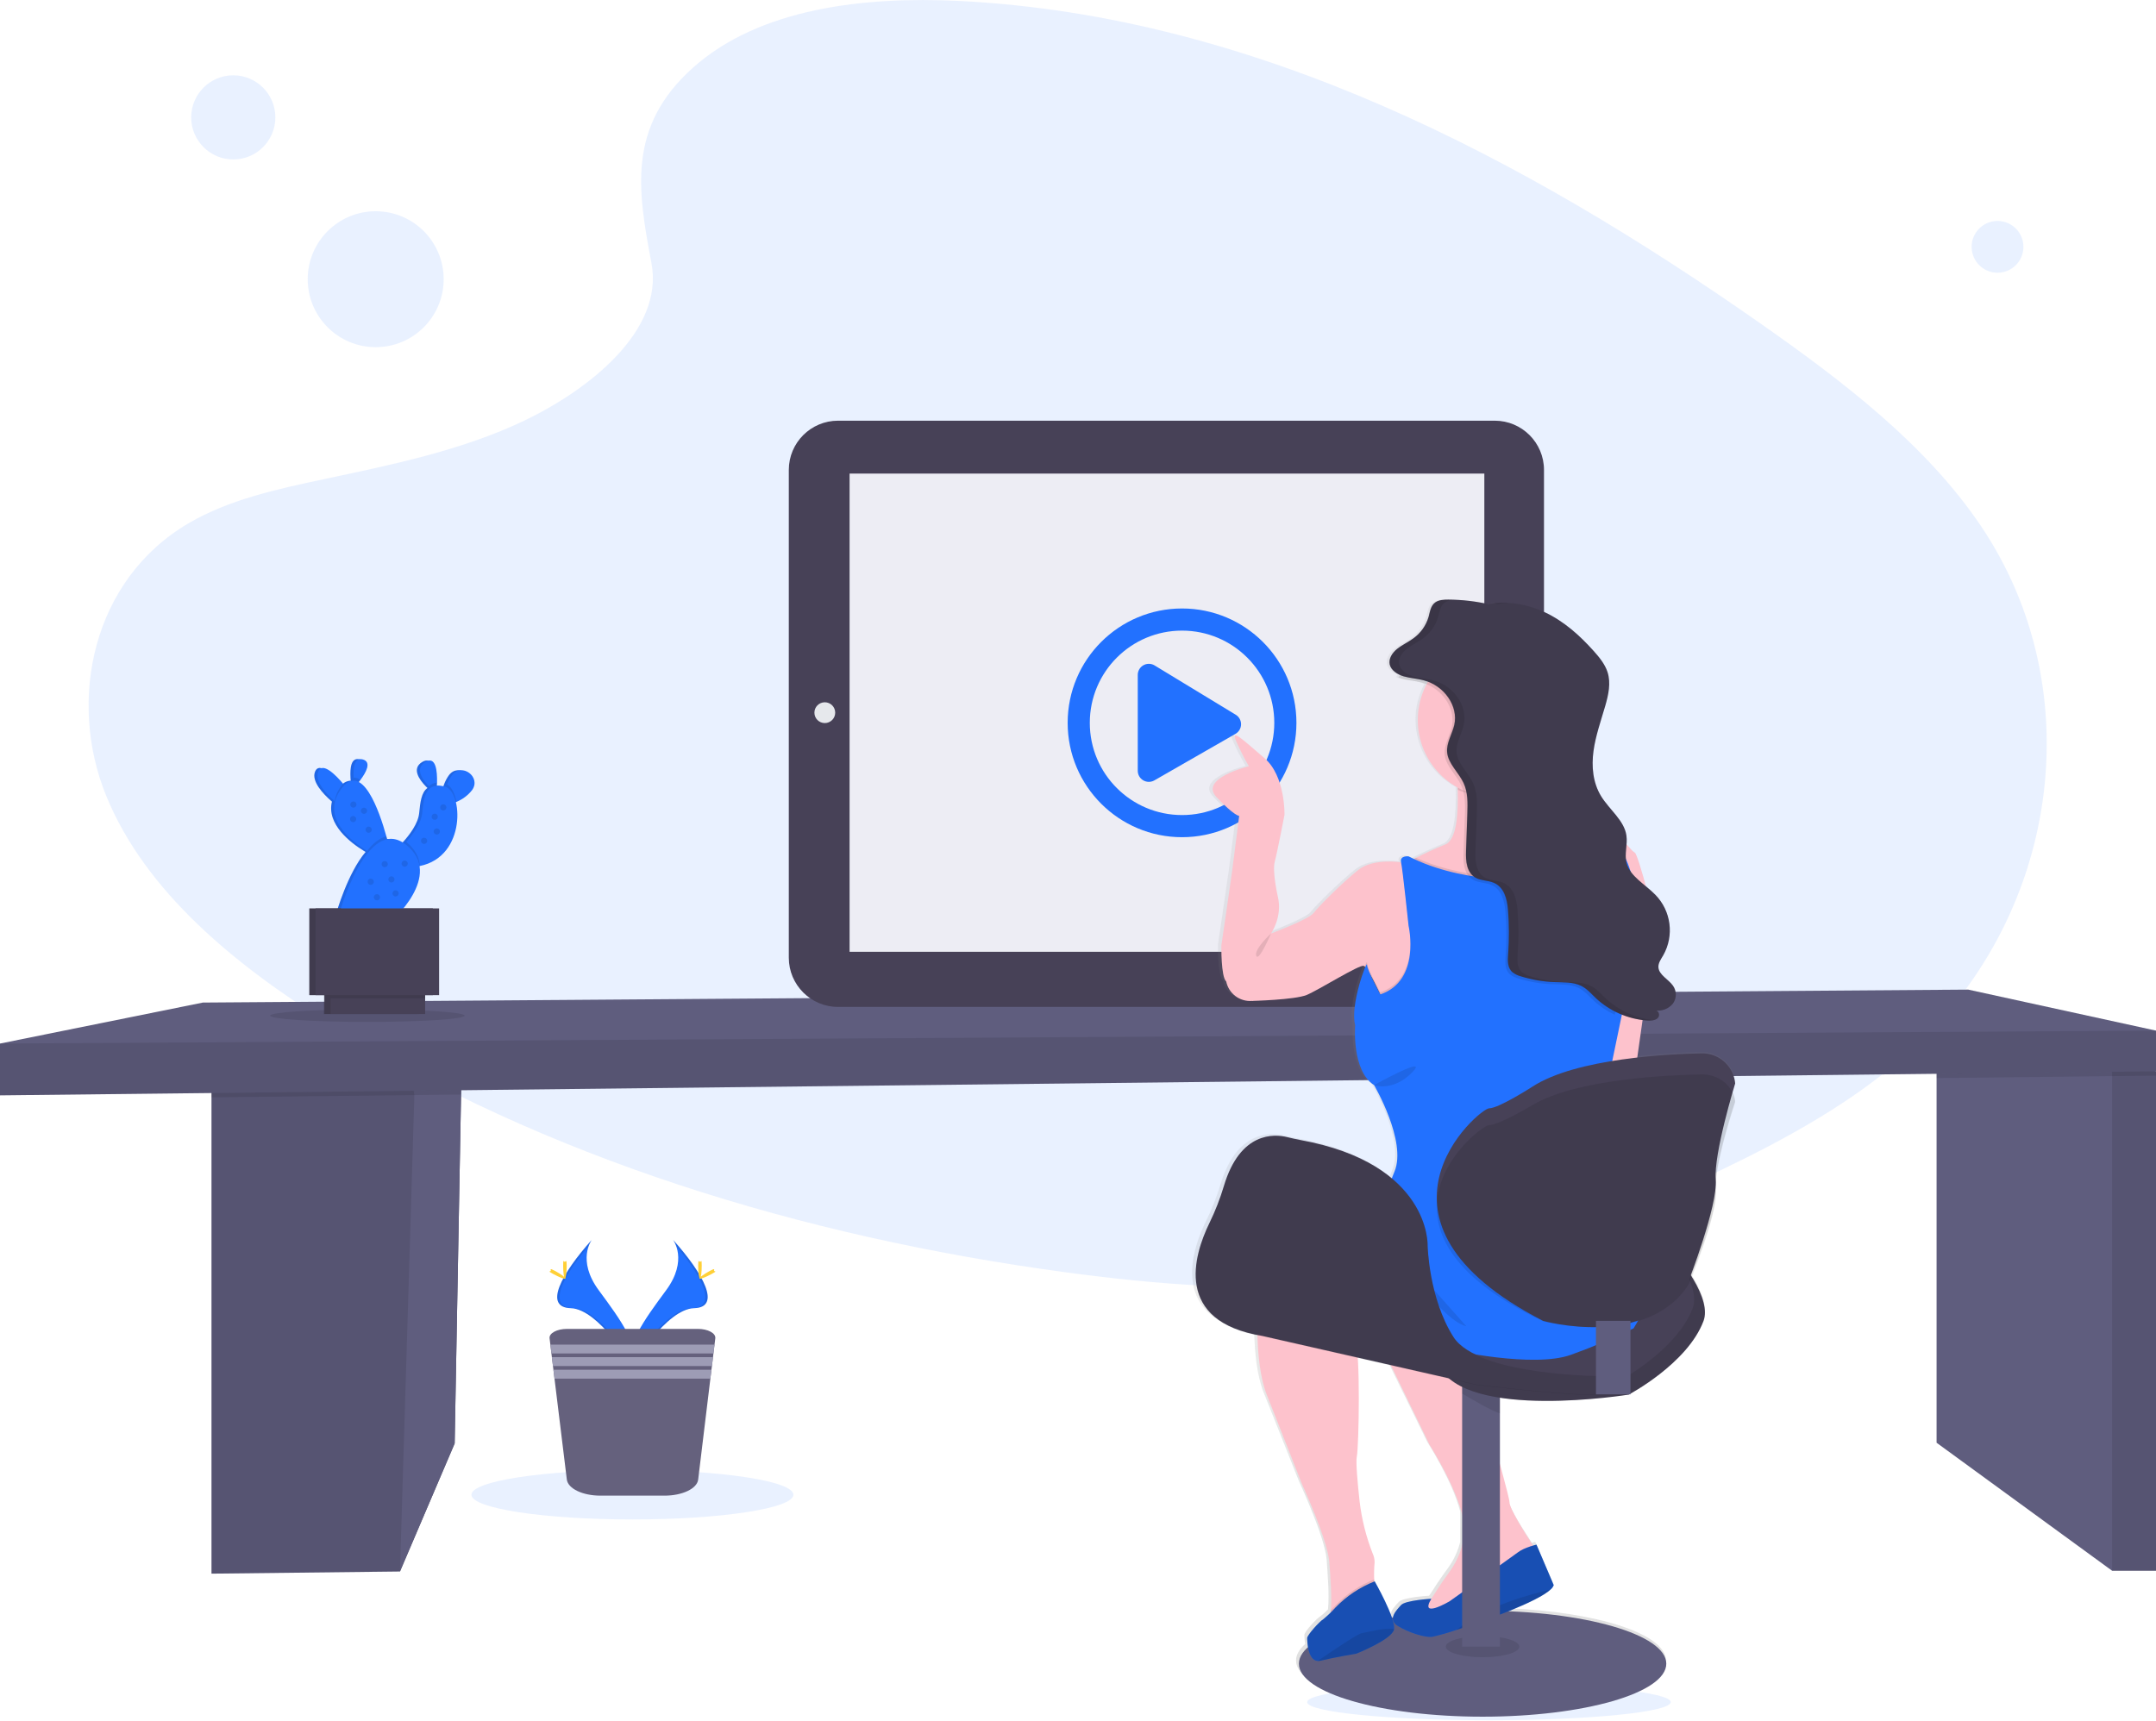
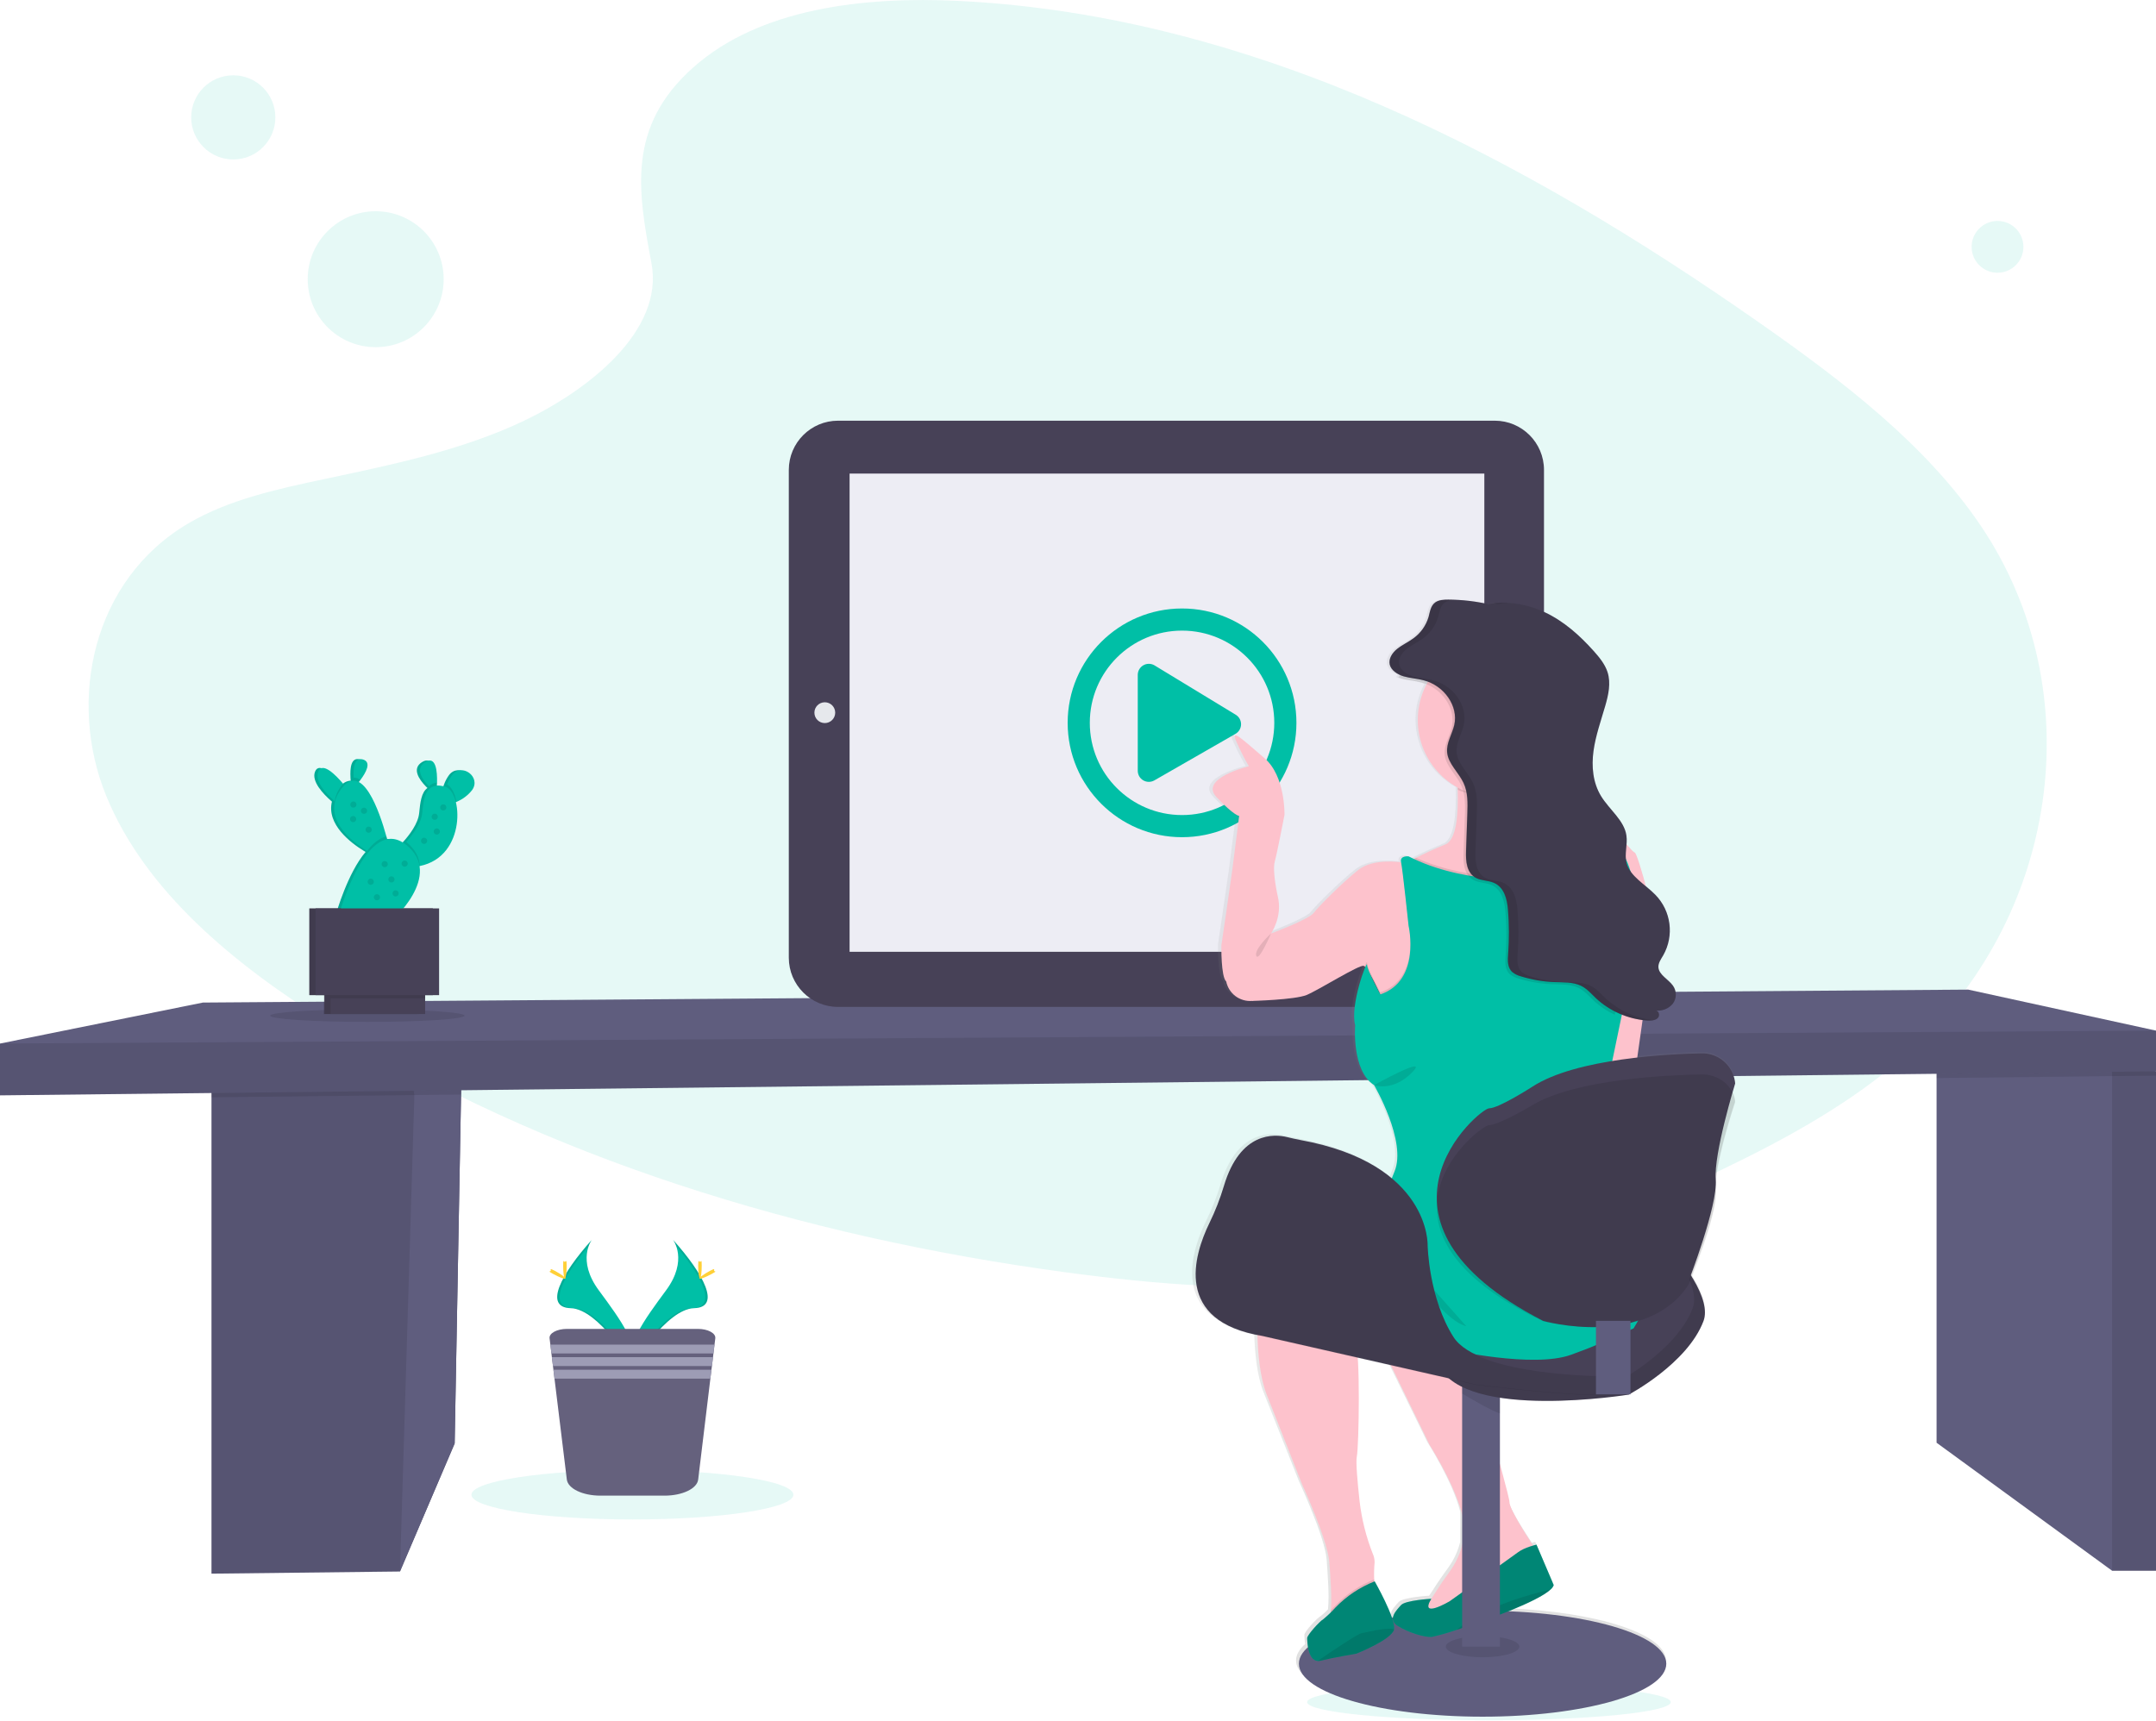
<svg xmlns="http://www.w3.org/2000/svg" id="26e08365-e7f3-4f87-b2fd-e29738693ebb" data-name="Layer 1" width="999" height="797.25" viewBox="0 0 999 797.25">
  <defs>
    <linearGradient id="c24143ca-a0c1-48a5-a3b5-0343775bf348" x1="778.67" y1="845.35" x2="778.67" y2="329.26" gradientUnits="userSpaceOnUse">
      <stop offset="0" stop-color="gray" stop-opacity="0.25" />
      <stop offset="0.54" stop-color="gray" stop-opacity="0.12" />
      <stop offset="1" stop-color="gray" stop-opacity="0.1" />
    </linearGradient>
  </defs>
-   <path d="M421.71,82.64c30.78-27.43,79.11-33,123.09-30.84,138.16,6.87,262.87,73.56,370.74,149,39.05,27.31,77.5,56.74,102.85,94.35,51.6,76.57,36.3,182.63-35.46,245.7-24.41,21.46-54,37.91-84.39,52.5-54,25.93-112.31,46.74-173.62,52.67-43.73,4.22-88,.79-131.46-5.11C472,624.45,352.81,588,252.9,525.72c-43.82-27.33-85.13-61.3-103.19-105.52S143.21,320,188,293.8c18.51-10.82,40.64-15.71,62.3-20.3,31.89-6.76,64.29-13.42,93.06-27.15,29.72-14.19,64.92-41.63,59-73C396,139.63,391,110,421.71,82.64Z" transform="translate(-100.5 -51.37)" fill="#2271ff" opacity="0.1" />
-   <circle cx="174.08" cy="129.4" r="31.5" fill="#2271ff" opacity="0.1" />
-   <circle cx="108.09" cy="54.4" r="19.5" fill="#2271ff" opacity="0.1" />
-   <circle cx="925.57" cy="114.4" r="12" fill="#2271ff" opacity="0.1" />
-   <ellipse cx="689.92" cy="788.85" rx="84.24" ry="8.4" fill="#2271ff" opacity="0.1" />
+   <path d="M421.71,82.64c30.78-27.43,79.11-33,123.09-30.84,138.16,6.87,262.87,73.56,370.74,149,39.05,27.31,77.5,56.74,102.85,94.35,51.6,76.57,36.3,182.63-35.46,245.7-24.41,21.46-54,37.91-84.39,52.5-54,25.93-112.31,46.74-173.62,52.67-43.73,4.22-88,.79-131.46-5.11C472,624.45,352.81,588,252.9,525.72c-43.82-27.33-85.13-61.3-103.19-105.52S143.21,320,188,293.8c18.51-10.82,40.64-15.71,62.3-20.3,31.89-6.76,64.29-13.42,93.06-27.15,29.72-14.19,64.92-41.63,59-73C396,139.63,391,110,421.71,82.64Z" transform="translate(-100.5 -51.37)" fill="#00bfa6" opacity="0.1" />
+   <circle cx="174.08" cy="129.4" r="31.5" fill="#00bfa6" opacity="0.1" />
+   <circle cx="108.09" cy="54.4" r="19.5" fill="#00bfa6" opacity="0.1" />
+   <circle cx="925.57" cy="114.4" r="12" fill="#00bfa6" opacity="0.1" />
+   <ellipse cx="689.92" cy="788.85" rx="84.24" ry="8.4" fill="#00bfa6" opacity="0.1" />
  <polygon points="214 487.31 213.63 507.26 210.67 668.97 185.33 728.31 98 729.31 98 496.5 189.14 489.28 214 487.31" fill="#5f5d7e" />
  <polygon points="214 487.31 213.63 507.26 210.67 668.97 185.33 728.31 98 729.31 98 496.5 189.14 489.28 214 487.31" opacity="0.1" />
  <polygon points="214 487.31 213.63 507.26 210.67 668.97 185.33 728.31 192 507.64 191.98 507.5 189.14 489.28 214 487.31" fill="#5f5d7e" />
  <polygon points="189.14 489.28 214 487.31 213.63 507.26 191.98 507.5 98 508.55 98 496.5 189.14 489.28" opacity="0.1" />
  <polygon points="999 496.5 999 727.97 978.67 727.97 897.33 668.64 897.33 489.97 970 483.14 974.46 485.19 978.67 487.13 999 496.5" fill="#5f5d7e" />
  <rect x="978.67" y="485.19" width="20.33" height="242.78" opacity="0.1" />
  <polygon points="999 485.19 999 498.5 978.67 498.73 897.33 499.63 897.33 489.97 970 483.14 974.46 485.19 978.67 487.13 978.67 485.19 999 485.19" opacity="0.1" />
  <polygon points="999 477.64 999 496.5 0 507.64 0 483.64 94 464.64 912 458.64 999 477.64" fill="#5f5d7e" />
  <polygon points="999 477.64 999 496.5 0 507.64 0 483.64 999 477.64" opacity="0.1" />
  <rect x="365.5" y="194.97" width="349.92" height="271.69" rx="22.82" ry="22.82" fill="#474157" />
  <rect x="393.66" y="219.48" width="294.12" height="221.63" fill="#ededf4" />
  <circle cx="382.18" cy="330.29" r="4.82" fill="#e6e8ec" />
  <circle cx="700.81" cy="330.81" r="7.95" fill="#e6e8ec" />
-   <path d="M672.93,382.52l-37.61-22.86a5.14,5.14,0,0,0-7.63,4.48V408.6a5.14,5.14,0,0,0,7.63,4.48l37.61-21.58A5.15,5.15,0,0,0,672.93,382.52Zm28.28,3.85a53,53,0,1,0-53,53A53,53,0,0,0,701.21,386.37Zm-95.74,0a42.74,42.74,0,1,1,42.74,42.74A42.73,42.73,0,0,1,605.47,386.37Z" transform="translate(-100.5 -51.37)" fill="#2271ff" />
+   <path d="M672.93,382.52l-37.61-22.86a5.14,5.14,0,0,0-7.63,4.48V408.6a5.14,5.14,0,0,0,7.63,4.48l37.61-21.58A5.15,5.15,0,0,0,672.93,382.52Zm28.28,3.85a53,53,0,1,0-53,53A53,53,0,0,0,701.21,386.37Zm-95.74,0a42.74,42.74,0,1,1,42.74,42.74A42.73,42.73,0,0,1,605.47,386.37Z" transform="translate(-100.5 -51.37)" fill="#00bfa6" />
  <path d="M904.38,560.51a12.5,12.5,0,0,0-1.13-3.52c.76-2.59,1.25-4.18,1.25-4.18s0-.38-.12-1a15.35,15.35,0,0,0-15.55-12.88c-6,.11-17.38.51-30,1.93.72-5.05,1.58-11.09,2.48-17.31l1.65.18c.38,0,.78,0,1.18.06h.53a5.44,5.44,0,0,0,3.66-1.12,2.16,2.16,0,0,0-.67-3.54,8.92,8.92,0,0,0,7.83-3.28,7,7,0,0,0,0-8.14c-2.11-3-6.58-5-6.82-8.53-.13-2,1.21-3.8,2.26-5.57a23.27,23.27,0,0,0-3.67-27.95,54.76,54.76,0,0,0-4.44-3.95c-2.2-8.08-4.5-15.3-5.18-15.53-.88-.29-2.39-2.19-3.83-3.82a18.4,18.4,0,0,0-.07-4.13c-1.06-7-8-12-11.82-18.18s-4.51-13.75-3.53-20.83,3.45-13.93,5.46-20.84c1.5-5.13,2.75-10.58,1.07-15.67-1.19-3.63-3.78-6.77-6.45-9.72-6.41-7.09-13.8-13.73-22.92-18a45.55,45.55,0,0,0-20.29-4.34h-.07l-1.1.06-.78.05-.78.08-.83.08h0c-.85.11-1.69.24-2.53.41a87.31,87.31,0,0,0-18.55-2.08h-.81a9.5,9.5,0,0,0-5.3,1.25c-2.22,1.55-2.5,4.33-3.17,6.75a18.73,18.73,0,0,1-7.2,10c-2.39,1.72-5.2,3-7.48,4.8s-4.06,4.5-3.45,7.16c.51,2.23,2.59,3.89,5,4.9-.29.36-.59.71-.87,1.08.47.19,1,.36,1.43.5,3,.89,6.23,1,9.27,1.81a20.31,20.31,0,0,1,2.46.83,35.12,35.12,0,0,0-4.11,16.52,35.59,35.59,0,0,0,18.62,31.22c0,.34,0,.67,0,1,.31,10.44-.48,23.14-5.82,25.29s-10.45,4.58-13.6,6.15l-1,.53c-.83-.38-1.66-.78-2.47-1.2,0,0-4.25-.5-3.51,2.74,0,0-12.85-2-19.9,3.49s-18.62,16.95-20.89,19.94S688,483.54,688,483.54s5.53-7.73,3.14-17.2c0,0-2.64-11.42-1.38-16s4.53-21.58,4.53-21.58.46-17.94-9.33-26.17-16.6-15-12.82-7a111.46,111.46,0,0,0,5.54,10.71s-23.41,5.56-15.1,14.24,10.57,8.69,10.57,8.69-2.77,21.43-3.28,25.42-5,34.39-5,34.39-.25,14.46,2.27,16.7c0,0,1.65,9.31,12.08,9,0,0,19.88-.5,25.42-2.74s24.66-14.21,26.68-13.46a1.15,1.15,0,0,1,.39.26,2.83,2.83,0,0,1,.3.3c-2,4.43-6.74,19.47-4.72,26.86,0,0-1.76,20.93,8.81,27.66,0,0,15.35,25.92,9.56,39.87-.46,1.13-.87,2.17-1.25,3.18-8.79-7.29-22.2-14-42.68-17.71-2.09-.38-4.17-.84-6.23-1.34-5.82-1.41-21.83-2.7-29.45,22.61a111.36,111.36,0,0,1-6.76,17.12c-3,6.07-6.33,14.77-6.4,23.4-.17,12.1,6.08,24.09,28.76,28.49.25,9,1.28,19.72,4.36,27.43,6.29,15.7,16.36,41.12,16.36,41.12s12.08,25.92,12.84,36.38c.49,6.85,1.21,15.83.71,22,0,.38-.06.74-.1,1.1a26.52,26.52,0,0,1-3.38,3.07c-1.76,1-7.55,7.23-7.55,8.72a26.64,26.64,0,0,0,.38,4.26c-2.74,2.39-4.24,5-4.24,7.6,0,13.52,38.37,24.48,85.7,24.48s85.69-11,85.69-24.48c0-12.34-32-22.54-73.58-24.22,8.67-3.46,16.37-7.09,19.56-10a4.68,4.68,0,0,0,1.51-2.06l-8.05-18.69s-.63.14-1.56.41l-.56-.84c-3.58-5.45-10.47-16.31-10.47-19.26,0-1.09-1.82-8.06-4.46-17.61V698c26.26,4,60.1-1.44,60.1-1.44l.15-.08h.66v-.36c4.55-2.52,27.31-15.85,34.06-33.53,2-5.16-.49-12.55-5.44-20.45,3.46-8.59,12-30.78,11.15-39.63,0-.47-.06-1-.06-1.52a26.12,26.12,0,0,0,.1-2.72c1-13,9-36.75,9-36.75S904.48,561.11,904.38,560.51Zm-170-57.76c1.82,3.2,3.77,7.29,4.54,8.95h0S736.26,506.8,734.43,502.75Zm1.9,280.1-.19.07,0-1a59.38,59.38,0,0,1,.19-7.82,9.16,9.16,0,0,0-.86-4.06,96,96,0,0,1-6.13-24.13c-1-8.72-1.83-18.23-1.31-20.65.78-3.71,1.42-31.81.45-45.66l15.48,3.48,18,36.7s11.58,17.92,15.17,32.06V766a34.6,34.6,0,0,1-5.41,11.74c-2.39,3.27-4.72,6.58-6.88,10-.66,1.06-1.39,2.15-2.12,3.17-.24,0-12.07.69-14.08,2.91-1.24,1.37-3.4,3.53-3.76,5.7l-.51.08C742,792.69,736.33,782.85,736.33,782.85Z" transform="translate(-100.5 -51.37)" fill="url(#c24143ca-a0c1-48a5-a3b5-0343775bf348)" />
  <path d="M812.43,770l-4,13-17,14.75-25,7.18s-11.75-6.43-7.75-7.68c1.11-.35,2.43-1.62,3.77-3.28-1.4,5.1,9.73-1.47,9.73-1.47s28.75-20.5,31.75-22.75a22.61,22.61,0,0,1,6.4-2.93C811.58,768.77,812.43,770,812.43,770Z" transform="translate(-100.5 -51.37)" opacity="0.1" />
  <path d="M812.43,770l-4,13-17,14.75-25,7.18s-11.75-6.43-7.75-7.68c1.11-.35,2.43-1.62,3.77-3.28a50,50,0,0,0,3.34-4.82c2.14-3.44,4.46-6.76,6.83-10a36,36,0,0,0,6.31-16.61c1.75-13.75-16-41.5-16-41.5l-32.25-66.25,45,5.5s24.25,83.25,24.25,87.25c0,3,6.84,13.85,10.4,19.32C811.58,768.77,812.43,770,812.43,770Z" transform="translate(-100.5 -51.37)" fill="#fdc2cc" />
  <ellipse cx="686.97" cy="771.05" rx="85.12" ry="24.55" fill="#5f5d7e" />
-   <path d="M820.43,786a4.8,4.8,0,0,1-1.5,2.07c-6.18,5.67-29.29,14.1-43.57,18.68A101.11,101.11,0,0,1,763.93,810c-3.5.25-10.75-2-15.75-5.07s-.5-7.43,1.52-9.68,14-2.92,14-2.92c-5.75,9.57,8.49,1.17,8.49,1.17s28.75-20.5,31.75-22.75,8.5-3.5,8.5-3.5Z" transform="translate(-100.5 -51.37)" fill="#2271ff" />
+   <path d="M820.43,786a4.8,4.8,0,0,1-1.5,2.07c-6.18,5.67-29.29,14.1-43.57,18.68A101.11,101.11,0,0,1,763.93,810c-3.5.25-10.75-2-15.75-5.07s-.5-7.43,1.52-9.68,14-2.92,14-2.92c-5.75,9.57,8.49,1.17,8.49,1.17s28.75-20.5,31.75-22.75,8.5-3.5,8.5-3.5Z" transform="translate(-100.5 -51.37)" fill="#00bfa6" />
  <path d="M820.43,786a4.8,4.8,0,0,1-1.5,2.07c-6.18,5.67-29.29,14.1-43.57,18.68A101.11,101.11,0,0,1,763.93,810c-3.5.25-10.75-2-15.75-5.07s-.5-7.43,1.52-9.68,14-2.92,14-2.92c-5.75,9.57,8.49,1.17,8.49,1.17s28.75-20.5,31.75-22.75,8.5-3.5,8.5-3.5Z" transform="translate(-100.5 -51.37)" opacity="0.3" />
  <path d="M818.93,788.09c-6.18,5.67-29.29,14.1-43.57,18.68C788.3,795.81,810,790.08,818.93,788.09Z" transform="translate(-100.5 -51.37)" opacity="0.1" />
  <ellipse cx="686.97" cy="763.14" rx="17.03" ry="4.91" opacity="0.1" />
  <rect x="677.5" y="633.64" width="17.5" height="129.5" fill="#5f5d7e" />
  <path d="M795.5,691.43v15c-3.5-1.08-11.49-5.63-17.5-9.21V685h3.65Z" transform="translate(-100.5 -51.37)" opacity="0.1" />
  <path d="M754.27,628.63s57.78-14.87,72.16-26,70.85,41.24,63.39,61-34.62,34.07-34.62,34.07-75.11,12.22-87.9-13.27S754.27,628.63,754.27,628.63Z" transform="translate(-100.5 -51.37)" fill="#474157" />
  <path d="M754.27,628.63s57.78-14.87,72.16-26,70.85,41.24,63.39,61-34.62,34.07-34.62,34.07-75.11,12.22-87.9-13.27S754.27,628.63,754.27,628.63Z" transform="translate(-100.5 -51.37)" opacity="0.1" />
  <path d="M749.27,622.63s57.78-14.87,72.16-26,70.85,41.24,63.39,61-34.62,34.07-34.62,34.07-75.11,12.22-87.9-13.27S749.27,622.63,749.27,622.63Z" transform="translate(-100.5 -51.37)" fill="#474157" />
  <path d="M695.68,486.27,689.43,484s5.5-7.75,3.13-17.25c0,0-2.63-11.46-1.38-16.1s4.5-21.65,4.5-21.65.46-18-9.27-26.25-16.48-15-12.73-7a111.4,111.4,0,0,0,5.5,10.75s-23.25,5.57-15,14.29,10.5,8.71,10.5,8.71-2.75,21.5-3.25,25.5-5,34.5-5,34.5-.25,14.5,2.25,16.75a11.31,11.31,0,0,0,12,9C682.46,515.22,703.68,491.77,695.68,486.27Z" transform="translate(-100.5 -51.37)" fill="#fdc2cc" />
  <path d="M846.68,440.27v14L832.18,459l-24.7,18.18L800.93,482l-29.25-11.75-18.5-19.5s.9-.49,2.46-1.3l1-.53c3.13-1.57,8.06-4,13.51-6.17s6.09-14.89,5.78-25.37l0-1c-.25-7.35-1-13.36-1-13.36s3.05-.58,7.49-1.24c12.31-1.83,35.28-4.3,33.26,3.24a17.37,17.37,0,0,0,0,7.79c.06.28.12.57.19.85,2.08,9.09,8.52,18.61,8.52,18.61l20,7.2.56.2Z" transform="translate(-100.5 -51.37)" fill="#fdc2cc" />
  <path d="M846.68,444.52v-4.25a14,14,0,0,1,4.75,0c1.75.5,5.07,5.75,6.57,6.25s10.68,34.75,9.68,37.75S857.23,555,857.23,555l-19.05,21-3.75-57.75L846.68,484Z" transform="translate(-100.5 -51.37)" fill="#fdc2cc" />
  <path d="M747.93,601.77s-17.41,3.75-15.2,9.25,11.95,5.75,11.95,5.75Z" transform="translate(-100.5 -51.37)" fill="#fdc2cc" />
  <path d="M772.18,490.72l-13.25,28.55-15.75,11.5L740.43,513s-5.32-11.75-7.61-13.74a1.15,1.15,0,0,0-.39-.26c-2-.75-21,11.25-26.5,13.5s-25.25,2.75-25.25,2.75L689.43,484s17.5-6.5,19.75-9.5,13.75-14.5,20.75-20S749.7,451,749.7,451l.2.08,3.28,1.42,9.5,23.25Z" transform="translate(-100.5 -51.37)" fill="#fdc2cc" />
  <path d="M737.43,775.52a59.64,59.64,0,0,0-.19,7.84c.07,2.79.19,5.16.19,5.16l-5.75,12s-19.75,6.5-16.5,3.75c1.13-.95,1.71-3.42,2-6.69.49-6.18-.22-15.19-.71-22.06-.75-10.5-12.75-36.5-12.75-36.5s-10-25.5-16.25-41.25-4-44.25-4-44.25,1-21.5,5.5-28,22-8.75,22-8.75L719.18,644s6.75,25.5,9.25,29.25,1.75,48.5.75,53.25c-.51,2.43.35,12,1.31,20.72a97.31,97.31,0,0,0,6.08,24.2A9.24,9.24,0,0,1,737.43,775.52Z" transform="translate(-100.5 -51.37)" fill="#fdc2cc" />
  <path d="M737.43,788.52l-5.75,12s-19.75,6.5-16.5,3.75c1.13-.95,1.71-3.42,2-6.69.71-.71,1.47-1.49,2.25-2.29a50.49,50.49,0,0,1,17.85-11.93h0C737.31,786.15,737.43,788.52,737.43,788.52Z" transform="translate(-100.5 -51.37)" opacity="0.1" />
-   <path d="M746.45,806.38a.59.59,0,0,1,0,.14c-1,4.75-17.5,11.25-17.5,11.25s-10.5,1.75-16.5,3.25a4.15,4.15,0,0,1-1.41.13c-4.63-.35-4.84-9.26-4.84-10.63s5.75-7.75,7.5-8.75a53.63,53.63,0,0,0,5.56-5.33,51.6,51.6,0,0,1,18.22-12.17h0S747.25,801.45,746.45,806.38Z" transform="translate(-100.5 -51.37)" fill="#2271ff" />
+   <path d="M746.45,806.38a.59.59,0,0,1,0,.14c-1,4.75-17.5,11.25-17.5,11.25s-10.5,1.75-16.5,3.25a4.15,4.15,0,0,1-1.41.13c-4.63-.35-4.84-9.26-4.84-10.63s5.75-7.75,7.5-8.75a53.63,53.63,0,0,0,5.56-5.33,51.6,51.6,0,0,1,18.22-12.17h0S747.25,801.45,746.45,806.38Z" transform="translate(-100.5 -51.37)" fill="#00bfa6" />
  <path d="M746.45,806.38a.59.59,0,0,1,0,.14c-1,4.75-17.5,11.25-17.5,11.25s-10.5,1.75-16.5,3.25a4.15,4.15,0,0,1-1.41.13c-4.63-.35-4.84-9.26-4.84-10.63s5.75-7.75,7.5-8.75a53,53,0,0,0,5.64-5.41,50.57,50.57,0,0,1,17.86-12l.28-.11S747.25,801.45,746.45,806.38Z" transform="translate(-100.5 -51.37)" opacity="0.3" />
  <path d="M746.45,806.38a.59.59,0,0,1,0,.14c-1,4.75-17.5,11.25-17.5,11.25s-10.5,1.75-16.5,3.25a4.15,4.15,0,0,1-1.41.13c5.44-3.73,18.63-12.68,20.41-12.88S742,805.55,746.45,806.38Z" transform="translate(-100.5 -51.37)" opacity="0.1" />
  <path d="M815.91,413.66c-6.18,5.09-11.86,4.36-20.49,4.36-6.24,0-14.35,2.19-19.46-.62-.21-7.81-1-14.38-1-14.38s43.5-8.25,40.75,2A18.18,18.18,0,0,0,815.91,413.66Z" transform="translate(-100.5 -51.37)" opacity="0.1" />
  <path d="M828.93,385.06a35.75,35.75,0,0,1-35.75,35.75c-.92,0-1.84,0-2.74-.1h0a35.75,35.75,0,1,1,38.5-35.65Z" transform="translate(-100.5 -51.37)" fill="#fdc2cc" />
  <path d="M762.68,475.77l9.5,15-13.25,28.55-15.75,11.5L740.43,513s-5.32-11.75-7.61-13.74c.66-1.61,1.11-2.35,1.11-1.76,0,2.5,6.15,13.75,6.15,13.75,19-6.5,13.1-31.75,13.1-31.75s-2.36-22.5-3.28-28.42l3.28,1.42Z" transform="translate(-100.5 -51.37)" opacity="0.1" />
  <path d="M846.68,440.27v14L832.18,459l-24.7,18.18L800.93,482l-29.25-11.75-18.5-19.5s.9-.49,2.46-1.3l1-.53c12.87,5.85,26.8,8,36.75,8.77a111,111,0,0,0,13.76.31C844.82,452,845.94,442.9,845,439.67Z" transform="translate(-100.5 -51.37)" opacity="0.1" />
-   <path d="M857.43,667a280.29,280.29,0,0,1-29,12.25c-17.25,6.25-55.25-2-60-3.25s-41.25-15.75-55.25-21.25-17.5-1-20.75-1.5-5.5-6.75-6-8.5,9-17,14.25-24.75,21-6.25,23.25-6.75,18,0,18,0-1-5,4.75-19-9.5-40-9.5-40c-10.5-6.75-8.75-27.75-8.75-27.75-2.5-9.25,5.5-30.5,5.5-28s6.15,13.75,6.15,13.75c19-6.5,13.1-31.75,13.1-31.75s-2.75-26.25-3.48-29.5,3.48-2.75,3.48-2.75q1.22.63,2.46,1.2c13.16,6.2,27.56,8.46,37.78,9.24a111,111,0,0,0,13.76.31c45.67-7.37,37.58-19.12,37.28-19.54l2.22.79c16.5,12,11.5,51.75,11.5,51.75L852,521.67l-4.59,22.1s16.25,98.5,17.75,103.5S857.43,667,857.43,667Z" transform="translate(-100.5 -51.37)" fill="#2271ff" />
+   <path d="M857.43,667a280.29,280.29,0,0,1-29,12.25c-17.25,6.25-55.25-2-60-3.25s-41.25-15.75-55.25-21.25-17.5-1-20.75-1.5-5.5-6.75-6-8.5,9-17,14.25-24.75,21-6.25,23.25-6.75,18,0,18,0-1-5,4.75-19-9.5-40-9.5-40c-10.5-6.75-8.75-27.75-8.75-27.75-2.5-9.25,5.5-30.5,5.5-28s6.15,13.75,6.15,13.75c19-6.5,13.1-31.75,13.1-31.75s-2.75-26.25-3.48-29.5,3.48-2.75,3.48-2.75q1.22.63,2.46,1.2c13.16,6.2,27.56,8.46,37.78,9.24a111,111,0,0,0,13.76.31c45.67-7.37,37.58-19.12,37.28-19.54l2.22.79c16.5,12,11.5,51.75,11.5,51.75L852,521.67l-4.59,22.1s16.25,98.5,17.75,103.5S857.43,667,857.43,667Z" transform="translate(-100.5 -51.37)" fill="#00bfa6" />
  <path d="M735.68,622c-1,.75-12.25,24-4,30.5S735.68,622,735.68,622Z" transform="translate(-100.5 -51.37)" opacity="0.1" />
  <path d="M743.68,625.27c.25.75,23.5,37.75,36.25,40.75Z" transform="translate(-100.5 -51.37)" opacity="0.1" />
  <path d="M799.69,332.48l-3.72.79a25.07,25.07,0,0,1,3.14-.93Z" transform="translate(-100.5 -51.37)" opacity="0.1" />
  <path d="M855.71,492l-7,29.65a36.22,36.22,0,0,1-9.72-6.51c-2.23-2.12-4.23-4.55-7.1-5.94-3.69-1.79-8.14-1.55-12.33-1.7a59.32,59.32,0,0,1-15.42-2.64,10.88,10.88,0,0,1-4-1.94c-2.38-2.1-2.22-5.49-2-8.45a129.57,129.57,0,0,0,.15-17.29c-.06-1.08-.14-2.16-.23-3.24-.4-4.83-1.7-10.43-6.64-12.5-2.54-1-5.57-.92-8-2.13a6.61,6.61,0,0,1-1-.62c-3.6-2.52-3.93-7.57-3.79-11.82q.32-8.76.61-17.53a50.94,50.94,0,0,0-.19-8.65h0a19.21,19.21,0,0,0-1.56-5.52c-2.17-4.64-6.69-8.51-7.5-13.41a5.43,5.43,0,0,1-.09-.69c-.42-4.38,2.34-8.46,3.31-12.77,1.94-8.67-4.58-18.17-14.17-20.66-3-.78-6.22-.93-9.21-1.82a14.79,14.79,0,0,1-1.41-.5c7.24-9.66,19.65-16,33.74-16,22.33,0,40.44,16,40.44,35.75,0,11.2-5.83,21.19-14.94,27.75.06.28.13.57.21.85,2.35,9.09,9.64,18.61,9.64,18.61l22.64,7.2,2.52.8C861.37,452.27,855.71,492,855.71,492Z" transform="translate(-100.5 -51.37)" opacity="0.1" />
  <path d="M868,520.72c-.22,0-.43-.05-.64-.09A1.33,1.33,0,0,1,868,520.72Z" transform="translate(-100.5 -51.37)" opacity="0.1" />
  <path d="M790.68,331.49a86,86,0,0,0-19.08-2.23c-2.09,0-4.33.11-6,1.26-2.21,1.55-2.49,4.35-3.15,6.77a18.78,18.78,0,0,1-7.15,10c-2.37,1.73-5.16,3-7.43,4.82s-4,4.52-3.43,7.18S748,364,751,364.85s6.19,1,9.21,1.82c9.59,2.49,16.1,12,14.16,20.65-1,4.31-3.73,8.39-3.31,12.77.49,5.23,5.32,9.26,7.59,14.11,2.07,4.42,1.93,9.38,1.77,14.16l-.61,17.54c-.16,4.62.24,10.18,4.8,12.44,2.44,1.2,5.48,1.07,8,2.13,4.94,2.06,6.24,7.67,6.64,12.49a129.1,129.1,0,0,1,.08,20.53c-.23,3-.39,6.35,2,8.45a10.72,10.72,0,0,0,4,1.94,59.32,59.32,0,0,0,15.42,2.64c4.2.16,8.64-.08,12.33,1.7,2.87,1.39,4.87,3.83,7.1,5.94a39.24,39.24,0,0,0,23.18,10.15c1.85.16,3.95.12,5.24-1.07s.53-3.76-1.31-3.61a8.89,8.89,0,0,0,8.42-3.22,7.1,7.1,0,0,0,0-8.17c-2.09-3-6.53-5-6.77-8.56-.13-2,1.2-3.81,2.24-5.59a23.51,23.51,0,0,0-3.64-28c-4.69-4.85-11.72-8.53-13.36-14.75-1.09-4.16.56-8.53-.07-12.76-1-7-7.93-12-11.74-18.24s-4.48-13.79-3.51-20.89,3.43-14,5.43-20.9c1.49-5.15,2.72-10.62,1.06-15.73-1.19-3.63-3.75-6.78-6.41-9.75-6.37-7.11-13.7-13.77-22.76-18s-20.1-5.87-29.72-2.74" transform="translate(-100.5 -51.37)" fill="#474157" />
  <path d="M790.68,331.49a86,86,0,0,0-19.08-2.23c-2.09,0-4.33.11-6,1.26-2.21,1.55-2.49,4.35-3.15,6.77a18.78,18.78,0,0,1-7.15,10c-2.37,1.73-5.16,3-7.43,4.82s-4,4.52-3.43,7.18S748,364,751,364.85s6.19,1,9.21,1.82c9.59,2.49,16.1,12,14.16,20.65-1,4.31-3.73,8.39-3.31,12.77.49,5.23,5.32,9.26,7.59,14.11,2.07,4.42,1.93,9.38,1.77,14.16l-.61,17.54c-.16,4.62.24,10.18,4.8,12.44,2.44,1.2,5.48,1.07,8,2.13,4.94,2.06,6.24,7.67,6.64,12.49a129.1,129.1,0,0,1,.08,20.53c-.23,3-.39,6.35,2,8.45a10.72,10.72,0,0,0,4,1.94,59.32,59.32,0,0,0,15.42,2.64c4.2.16,8.64-.08,12.33,1.7,2.87,1.39,4.87,3.83,7.1,5.94a39.24,39.24,0,0,0,23.18,10.15c1.85.16,3.95.12,5.24-1.07s.53-3.76-1.31-3.61a8.89,8.89,0,0,0,8.42-3.22,7.1,7.1,0,0,0,0-8.17c-2.09-3-6.53-5-6.77-8.56-.13-2,1.2-3.81,2.24-5.59a23.51,23.51,0,0,0-3.64-28c-4.69-4.85-11.72-8.53-13.36-14.75-1.09-4.16.56-8.53-.07-12.76-1-7-7.93-12-11.74-18.24s-4.48-13.79-3.51-20.89,3.43-14,5.43-20.9c1.49-5.15,2.72-10.62,1.06-15.73-1.19-3.63-3.75-6.78-6.41-9.75-6.37-7.11-13.7-13.77-22.76-18s-20.1-5.87-29.72-2.74" transform="translate(-100.5 -51.37)" opacity="0.1" />
  <path d="M737.18,554.27s8.5,3.25,17.5-5.75S737.18,554.27,737.18,554.27Z" transform="translate(-100.5 -51.37)" opacity="0.1" />
  <g opacity="0.1">
    <path d="M794.44,331.34a35.56,35.56,0,0,1,5-.63,37.93,37.93,0,0,0-7,.22Z" transform="translate(-100.5 -51.37)" />
    <path d="M844.58,514.16c-2.24-2.11-4.23-4.55-7.11-5.94-3.68-1.78-8.13-1.54-12.33-1.7a59,59,0,0,1-15.42-2.64,10.72,10.72,0,0,1-4-1.94c-2.38-2.1-2.21-5.48-2-8.45a129.1,129.1,0,0,0-.08-20.53c-.41-4.82-1.7-10.43-6.65-12.49-2.53-1.06-5.56-.93-8-2.13-4.56-2.26-5-7.82-4.81-12.44q.31-8.77.61-17.53c.17-4.79.3-9.75-1.77-14.17-2.27-4.85-7.1-8.87-7.59-14.11-.41-4.37,2.35-8.46,3.32-12.77,1.94-8.67-4.58-18.16-14.17-20.65-3-.78-6.22-.94-9.21-1.82s-5.89-2.78-6.51-5.5,1.15-5.36,3.42-7.19,5.06-3.09,7.44-4.82a18.71,18.71,0,0,0,7.14-10c.67-2.42,1-5.21,3.15-6.77a8,8,0,0,1,4.1-1.2c-.89,0-1.78-.05-2.66-.05-2.09,0-4.33.11-6,1.25-2.21,1.56-2.49,4.35-3.15,6.77a18.78,18.78,0,0,1-7.15,10c-2.37,1.73-5.16,3-7.43,4.82s-4,4.52-3.43,7.19,3.53,4.61,6.52,5.5,6.19,1,9.21,1.82c9.59,2.49,16.1,12,14.16,20.65-1,4.31-3.73,8.4-3.31,12.77.49,5.24,5.32,9.26,7.59,14.11,2.07,4.42,1.94,9.38,1.77,14.17q-.31,8.76-.61,17.53c-.16,4.62.24,10.18,4.8,12.44,2.44,1.2,5.48,1.07,8,2.13,4.94,2.06,6.24,7.67,6.64,12.49a129.1,129.1,0,0,1,.08,20.53c-.23,3-.39,6.35,2,8.45a10.72,10.72,0,0,0,4,1.94,58.91,58.91,0,0,0,15.42,2.64c4.2.16,8.64-.08,12.33,1.7,2.87,1.39,4.87,3.83,7.11,5.94a39.18,39.18,0,0,0,23.17,10.15,10.71,10.71,0,0,0,3.35-.13A39.11,39.11,0,0,1,844.58,514.16Z" transform="translate(-100.5 -51.37)" />
  </g>
  <path d="M689.43,484s-8,7.34-6.83,10.34S689.43,484,689.43,484Z" transform="translate(-100.5 -51.37)" opacity="0.1" />
  <path d="M696.85,578.35c-5.77-1.41-21.68-2.71-29.25,22.68a112.32,112.32,0,0,1-6.71,17.17c-7.26,14.91-16.64,45.57,24.61,52.32l99,22.5s53,6.5,56.5,4,3-8,3-8-58.5,0-70-18-12-42.5-12-42.5,1.44-37.83-59-48.82C701,579.32,698.9,578.85,696.85,578.35Z" transform="translate(-100.5 -51.37)" fill="#474157" />
  <path d="M696.85,578.52c-5.77-1.41-21.68-2.71-29.25,22.69a112.32,112.32,0,0,1-6.71,17.17c-7.26,14.9-16.64,45.56,24.61,52.31l99,22.5s53,6.5,56.5,4,3-8,3-8-58.5,0-70-18-12-42.5-12-42.5,1.44-37.83-59-48.82C701,579.49,698.9,579,696.85,578.52Z" transform="translate(-100.5 -51.37)" opacity="0.1" />
  <path d="M904.38,552.48a15.29,15.29,0,0,0-15.45-12.92c-14.24.26-58.07,2.16-78.43,15.46,0,0-15.5,10-20,10s-65.5,52,25,98.5c0,0,48.5,13.8,67.5-18.6,0,0,13.5-34.8,12.5-46.85s9-44.55,9-44.55S904.48,553.13,904.38,552.48Z" transform="translate(-100.5 -51.37)" fill="#474157" />
  <path d="M904.38,561.24c-1.14-7-7.8-12.06-15.45-11.93-14.24.24-58.07,2-78.43,14.27,0,0-15.5,9.23-20,9.23s-65.5,48,25,90.93c0,0,48.5,12.74,67.5-17.17,0,0,13.5-32.13,12.5-43.25s9-41.12,9-41.12S904.48,561.84,904.38,561.24Z" transform="translate(-100.5 -51.37)" opacity="0.1" />
  <rect x="739.5" y="612.14" width="16" height="34.07" fill="#5f5d7e" />
  <ellipse cx="170.24" cy="470.71" rx="45.04" ry="2.89" opacity="0.1" />
-   <path d="M308.54,410.62a17.18,17.18,0,0,0-2.28,4.29c-.14.38-.28.8-.42,1.21a3.69,3.69,0,0,0-.79-.27,11.34,11.34,0,0,0-3.57-.31c0-.46.06-1,.07-1.46.15-5.27-.47-12.62-5.5-9.51-4.82,3-1.38,8,1.73,11.21l.8.78c-2.84,2-3.38,6.73-3.85,11.64s-4.64,10.29-7.41,13.34c-.28.31-.53.59-.78.85a10.11,10.11,0,0,0-8.05-2.07c-.11-.43-.24-.88-.37-1.36-2.24-8.08-6.89-22.09-12.82-25.16l.78-1c2.52-3.3,5.36-8.19,1.17-9.45s-4.57,4.25-4.34,8.37c0,.52.08,1,.12,1.46a6.17,6.17,0,0,0-4.38,2.14l-.65-.76c-3.4-4-9.63-10.37-11.52-5.56-1.76,4.48,3.73,10.29,7.59,13.66l.24.21C251.72,433.4,263,442,269.12,445.72l.79.48c-8.4,9.9-13.59,28.45-13.59,28.45l23.52,4.2s15.6-13.45,13.6-26.09l.16,0c15.59-3.12,19.13-19.74,16.7-29.61l.28-.11a17.74,17.74,0,0,0,7.22-5.46C322.16,411.51,313,404.67,308.54,410.62Z" transform="translate(-100.5 -51.37)" fill="#2271ff" />
+   <path d="M308.54,410.62a17.18,17.18,0,0,0-2.28,4.29c-.14.38-.28.8-.42,1.21a3.69,3.69,0,0,0-.79-.27,11.34,11.34,0,0,0-3.57-.31c0-.46.06-1,.07-1.46.15-5.27-.47-12.62-5.5-9.51-4.82,3-1.38,8,1.73,11.21l.8.78c-2.84,2-3.38,6.73-3.85,11.64s-4.64,10.29-7.41,13.34c-.28.31-.53.59-.78.85a10.11,10.11,0,0,0-8.05-2.07c-.11-.43-.24-.88-.37-1.36-2.24-8.08-6.89-22.09-12.82-25.16l.78-1c2.52-3.3,5.36-8.19,1.17-9.45s-4.57,4.25-4.34,8.37c0,.52.08,1,.12,1.46a6.17,6.17,0,0,0-4.38,2.14l-.65-.76c-3.4-4-9.63-10.37-11.52-5.56-1.76,4.48,3.73,10.29,7.59,13.66l.24.21C251.72,433.4,263,442,269.12,445.72l.79.48c-8.4,9.9-13.59,28.45-13.59,28.45l23.52,4.2s15.6-13.45,13.6-26.09l.16,0c15.59-3.12,19.13-19.74,16.7-29.61l.28-.11a17.74,17.74,0,0,0,7.22-5.46C322.16,411.51,313,404.67,308.54,410.62Z" transform="translate(-100.5 -51.37)" fill="#00bfa6" />
  <path d="M308.54,410.62a17.18,17.18,0,0,0-2.28,4.29c-.14.38-.28.8-.42,1.21a3.69,3.69,0,0,0-.79-.27,11.34,11.34,0,0,0-3.57-.31c0-.46.06-1,.07-1.46.15-5.27-.47-12.62-5.5-9.51-4.82,3-1.38,8,1.73,11.21l.8.78c-2.84,2-3.38,6.73-3.85,11.64s-4.64,10.29-7.41,13.34c-.28.31-.53.59-.78.85a10.11,10.11,0,0,0-8.05-2.07c-.11-.43-.24-.88-.37-1.36-2.24-8.08-6.89-22.09-12.82-25.16l.78-1c2.52-3.3,5.36-8.19,1.17-9.45s-4.57,4.25-4.34,8.37c0,.52.08,1,.12,1.46a6.17,6.17,0,0,0-4.38,2.14l-.65-.76c-3.4-4-9.63-10.37-11.52-5.56-1.76,4.48,3.73,10.29,7.59,13.66l.24.21C251.72,433.4,263,442,269.12,445.72l.79.48c-8.4,9.9-13.59,28.45-13.59,28.45l23.52,4.2s15.6-13.45,13.6-26.09l.16,0c15.59-3.12,19.13-19.74,16.7-29.61l.28-.11a17.74,17.74,0,0,0,7.22-5.46C322.16,411.51,313,404.67,308.54,410.62Z" transform="translate(-100.5 -51.37)" opacity="0.1" />
-   <path d="M261.72,417.4,259,425.45s-1.53-1.08-3.46-2.78c-3.86-3.37-9.35-9.18-7.59-13.66,1.89-4.81,8.12,1.54,11.52,5.56C260.81,416.16,261.72,417.4,261.72,417.4Z" transform="translate(-100.5 -51.37)" fill="#2271ff" />
-   <path d="M267.52,412.81a38.89,38.89,0,0,1-2.68,3.15,42.22,42.22,0,0,1-.49-4.23c-.23-4.12.21-9.59,4.34-8.37S270,409.51,267.52,412.81Z" transform="translate(-100.5 -51.37)" fill="#2271ff" />
-   <path d="M303,414.08c-.08,2.65-.34,4.76-.34,4.76a34,34,0,0,1-3.43-3.06c-3.11-3.23-6.55-8.21-1.73-11.21C302.52,401.46,303.14,408.81,303,414.08Z" transform="translate(-100.5 -51.37)" fill="#2271ff" />
-   <path d="M319.24,417.55A17.74,17.74,0,0,1,312,423a20.18,20.18,0,0,1-2.42.87l-3.24-4.55a33.05,33.05,0,0,1,1.34-4.42,17.18,17.18,0,0,1,2.28-4.29C314.46,404.67,323.6,411.51,319.24,417.55Z" transform="translate(-100.5 -51.37)" fill="#2271ff" />
+   <path d="M261.72,417.4,259,425.45s-1.53-1.08-3.46-2.78c-3.86-3.37-9.35-9.18-7.59-13.66,1.89-4.81,8.12,1.54,11.52,5.56C260.81,416.16,261.72,417.4,261.72,417.4Z" transform="translate(-100.5 -51.37)" fill="#00bfa6" />
+   <path d="M267.52,412.81a38.89,38.89,0,0,1-2.68,3.15,42.22,42.22,0,0,1-.49-4.23c-.23-4.12.21-9.59,4.34-8.37S270,409.51,267.52,412.81Z" transform="translate(-100.5 -51.37)" fill="#00bfa6" />
+   <path d="M303,414.08c-.08,2.65-.34,4.76-.34,4.76a34,34,0,0,1-3.43-3.06c-3.11-3.23-6.55-8.21-1.73-11.21C302.52,401.46,303.14,408.81,303,414.08Z" transform="translate(-100.5 -51.37)" fill="#00bfa6" />
+   <path d="M319.24,417.55A17.74,17.74,0,0,1,312,423a20.18,20.18,0,0,1-2.42.87l-3.24-4.55a33.05,33.05,0,0,1,1.34-4.42,17.18,17.18,0,0,1,2.28-4.29C314.46,404.67,323.6,411.51,319.24,417.55Z" transform="translate(-100.5 -51.37)" fill="#00bfa6" />
  <path d="M259.44,414.57c1.37,1.59,2.28,2.83,2.28,2.83L259,425.45s-1.53-1.08-3.46-2.78a15.75,15.75,0,0,1,3.1-7.07C258.88,415.23,259.17,414.88,259.44,414.57Z" transform="translate(-100.5 -51.37)" opacity="0.1" />
  <path d="M267.52,412.81a38.89,38.89,0,0,1-2.68,3.15,42.22,42.22,0,0,1-.49-4.23A5.46,5.46,0,0,1,267.52,412.81Z" transform="translate(-100.5 -51.37)" opacity="0.1" />
-   <path d="M281,444.77l-6.84,3s-1.49-.72-3.64-2.06c-7.19-4.43-21.64-15.56-11.95-28.68s17.77,10.42,20.95,21.92C280.53,442.4,281,444.77,281,444.77Z" transform="translate(-100.5 -51.37)" fill="#2271ff" />
+   <path d="M281,444.77l-6.84,3s-1.49-.72-3.64-2.06c-7.19-4.43-21.64-15.56-11.95-28.68s17.77,10.42,20.95,21.92C280.53,442.4,281,444.77,281,444.77Z" transform="translate(-100.5 -51.37)" fill="#00bfa6" />
  <path d="M299.22,415.78a5.57,5.57,0,0,1,3.77-1.7c-.08,2.65-.34,4.76-.34,4.76A34,34,0,0,1,299.22,415.78Z" transform="translate(-100.5 -51.37)" opacity="0.1" />
  <path d="M312,423a20.18,20.18,0,0,1-2.42.87l-3.24-4.55a33.05,33.05,0,0,1,1.34-4.42C309.79,416.14,311.33,419.17,312,423Z" transform="translate(-100.5 -51.37)" opacity="0.1" />
-   <path d="M295,452.73l-1.15.2c-22.93,3.49-7.56-8.88-7.56-8.88s1-.95,2.43-2.51c2.77-3.05,6.93-8.4,7.41-13.34.72-7.43,1.55-14.4,10.32-12.35C315.1,417.86,316.75,448.38,295,452.73Z" transform="translate(-100.5 -51.37)" fill="#2271ff" />
+   <path d="M295,452.73l-1.15.2c-22.93,3.49-7.56-8.88-7.56-8.88s1-.95,2.43-2.51c2.77-3.05,6.93-8.4,7.41-13.34.72-7.43,1.55-14.4,10.32-12.35C315.1,417.86,316.75,448.38,295,452.73Z" transform="translate(-100.5 -51.37)" fill="#00bfa6" />
  <rect x="150.3" y="458.44" width="43.81" height="11.52" fill="#474157" />
  <rect x="143.34" y="421" width="57.24" height="40.2" fill="#474157" />
  <rect x="149.88" y="458.44" width="43.81" height="11.52" opacity="0.1" />
  <rect x="143.16" y="421.01" width="57.24" height="40.2" opacity="0.1" />
  <rect x="153.18" y="458.44" width="43.81" height="11.52" fill="#474157" />
  <path d="M279.56,439c1,3.44,1.48,5.81,1.48,5.81l-6.84,3s-1.49-.72-3.64-2.06C273.24,442.32,276.26,439.75,279.56,439Z" transform="translate(-100.5 -51.37)" opacity="0.1" />
  <path d="M295,452.73l-1.15.2c-22.93,3.49-7.56-8.88-7.56-8.88s1-.95,2.43-2.51C293,445,294.81,448.83,295,452.73Z" transform="translate(-100.5 -51.37)" opacity="0.1" />
-   <path d="M257.76,474.65s12.84-46,30.85-31.8-7.33,36-7.33,36Z" transform="translate(-100.5 -51.37)" fill="#2271ff" />
+   <path d="M257.76,474.65s12.84-46,30.85-31.8-7.33,36-7.33,36Z" transform="translate(-100.5 -51.37)" fill="#00bfa6" />
  <circle cx="163.74" cy="372.87" r="1.44" opacity="0.1" />
  <circle cx="163.62" cy="379.6" r="1.44" opacity="0.1" />
  <circle cx="205.39" cy="374.19" r="1.44" opacity="0.1" />
  <circle cx="171.78" cy="408.64" r="1.44" opacity="0.1" />
  <circle cx="202.39" cy="385.36" r="1.44" opacity="0.1" />
  <circle cx="187.51" cy="400.24" r="1.44" opacity="0.1" />
  <circle cx="168.66" cy="375.75" r="1.44" opacity="0.1" />
  <circle cx="201.43" cy="378.52" r="1.44" opacity="0.1" />
  <circle cx="196.51" cy="389.68" r="1.44" opacity="0.1" />
  <circle cx="181.38" cy="407.56" r="1.44" opacity="0.1" />
  <circle cx="178.26" cy="400.48" r="1.44" opacity="0.1" />
  <circle cx="170.82" cy="384.52" r="1.44" opacity="0.1" />
  <rect x="153.18" y="458.44" width="43.81" height="4.21" opacity="0.1" />
  <rect x="146.22" y="421" width="57.24" height="40.2" fill="#474157" />
  <circle cx="183.3" cy="414.04" r="1.44" opacity="0.1" />
  <circle cx="174.66" cy="415.84" r="1.44" opacity="0.1" />
-   <path d="M412.39,626s7.13,9.33-3.29,23.41-19,26-15.56,34.76c0,0,15.74-26.16,28.55-26.52S426.48,641.74,412.39,626Z" transform="translate(-100.5 -51.37)" fill="#2271ff" />
+   <path d="M412.39,626s7.13,9.33-3.29,23.41-19,26-15.56,34.76c0,0,15.74-26.16,28.55-26.52S426.48,641.74,412.39,626Z" transform="translate(-100.5 -51.37)" fill="#00bfa6" />
  <path d="M412.39,626a11.49,11.49,0,0,1,1.46,2.92c12.49,14.68,19.15,28.38,7.14,28.73C409.8,658,396.38,678,393.16,683c.11.39.24.78.38,1.15,0,0,15.74-26.16,28.55-26.52S426.48,641.74,412.39,626Z" transform="translate(-100.5 -51.37)" opacity="0.1" />
  <path d="M425.65,637.9c0,3.28-.37,5.94-.82,5.94s-.82-2.66-.82-5.94.46-1.74.91-1.74S425.65,634.61,425.65,637.9Z" transform="translate(-100.5 -51.37)" fill="#ffd037" />
  <path d="M430.2,641.82c-2.88,1.57-5.39,2.52-5.61,2.12s1.94-2,4.83-3.57,1.74-.43,2,0S433.09,640.25,430.2,641.82Z" transform="translate(-100.5 -51.37)" fill="#ffd037" />
-   <path d="M374.7,626s-7.13,9.33,3.29,23.41,19,26,15.55,34.76c0,0-15.73-26.16-28.54-26.52S360.61,641.74,374.7,626Z" transform="translate(-100.5 -51.37)" fill="#2271ff" />
+   <path d="M374.7,626s-7.13,9.33,3.29,23.41,19,26,15.55,34.76c0,0-15.73-26.16-28.54-26.52S360.61,641.74,374.7,626Z" transform="translate(-100.5 -51.37)" fill="#00bfa6" />
  <path d="M374.7,626a11.49,11.49,0,0,0-1.46,2.92c-12.49,14.68-19.15,28.38-7.14,28.73C377.29,658,390.71,678,393.93,683a11.1,11.1,0,0,1-.39,1.15S377.81,658,365,657.66,360.61,641.74,374.7,626Z" transform="translate(-100.5 -51.37)" opacity="0.1" />
  <path d="M361.44,637.9c0,3.28.37,5.94.82,5.94s.82-2.66.82-5.94-.46-1.74-.91-1.74S361.44,634.61,361.44,637.9Z" transform="translate(-100.5 -51.37)" fill="#ffd037" />
  <path d="M356.89,641.82c2.88,1.57,5.39,2.52,5.61,2.12s-1.94-2-4.83-3.57-1.74-.43-2,0S354,640.25,356.89,641.82Z" transform="translate(-100.5 -51.37)" fill="#ffd037" />
-   <ellipse cx="293.04" cy="692.74" rx="74.6" ry="11.45" fill="#2271ff" opacity="0.1" />
+   <ellipse cx="293.04" cy="692.74" rx="74.6" ry="11.45" fill="#00bfa6" opacity="0.1" />
  <path d="M431.94,671.61l-.36,2.91-.5,4.12-.2,1.71-.51,4.12-.21,1.72-.5,4.11L424,737.1c-.51,4.18-7.34,7.43-15.57,7.43H378.71c-8.24,0-15-3.25-15.56-7.43l-5.72-46.8-.5-4.11-.21-1.72-.51-4.12-.2-1.71-.5-4.12-.36-2.91c-.29-2.36,3.4-4.36,8.07-4.36h60.66C428.53,667.25,432.23,669.25,431.94,671.61Z" transform="translate(-100.5 -51.37)" fill="#65617d" />
  <polygon points="331.08 623.15 330.58 627.26 255.51 627.26 255.01 623.15 331.08 623.15" fill="#9d9cb5" />
  <polygon points="330.38 628.98 329.88 633.1 256.22 633.1 255.71 628.98 330.38 628.98" fill="#9d9cb5" />
  <polygon points="329.66 634.81 329.16 638.93 256.93 638.93 256.43 634.81 329.66 634.81" fill="#9d9cb5" />
</svg>
